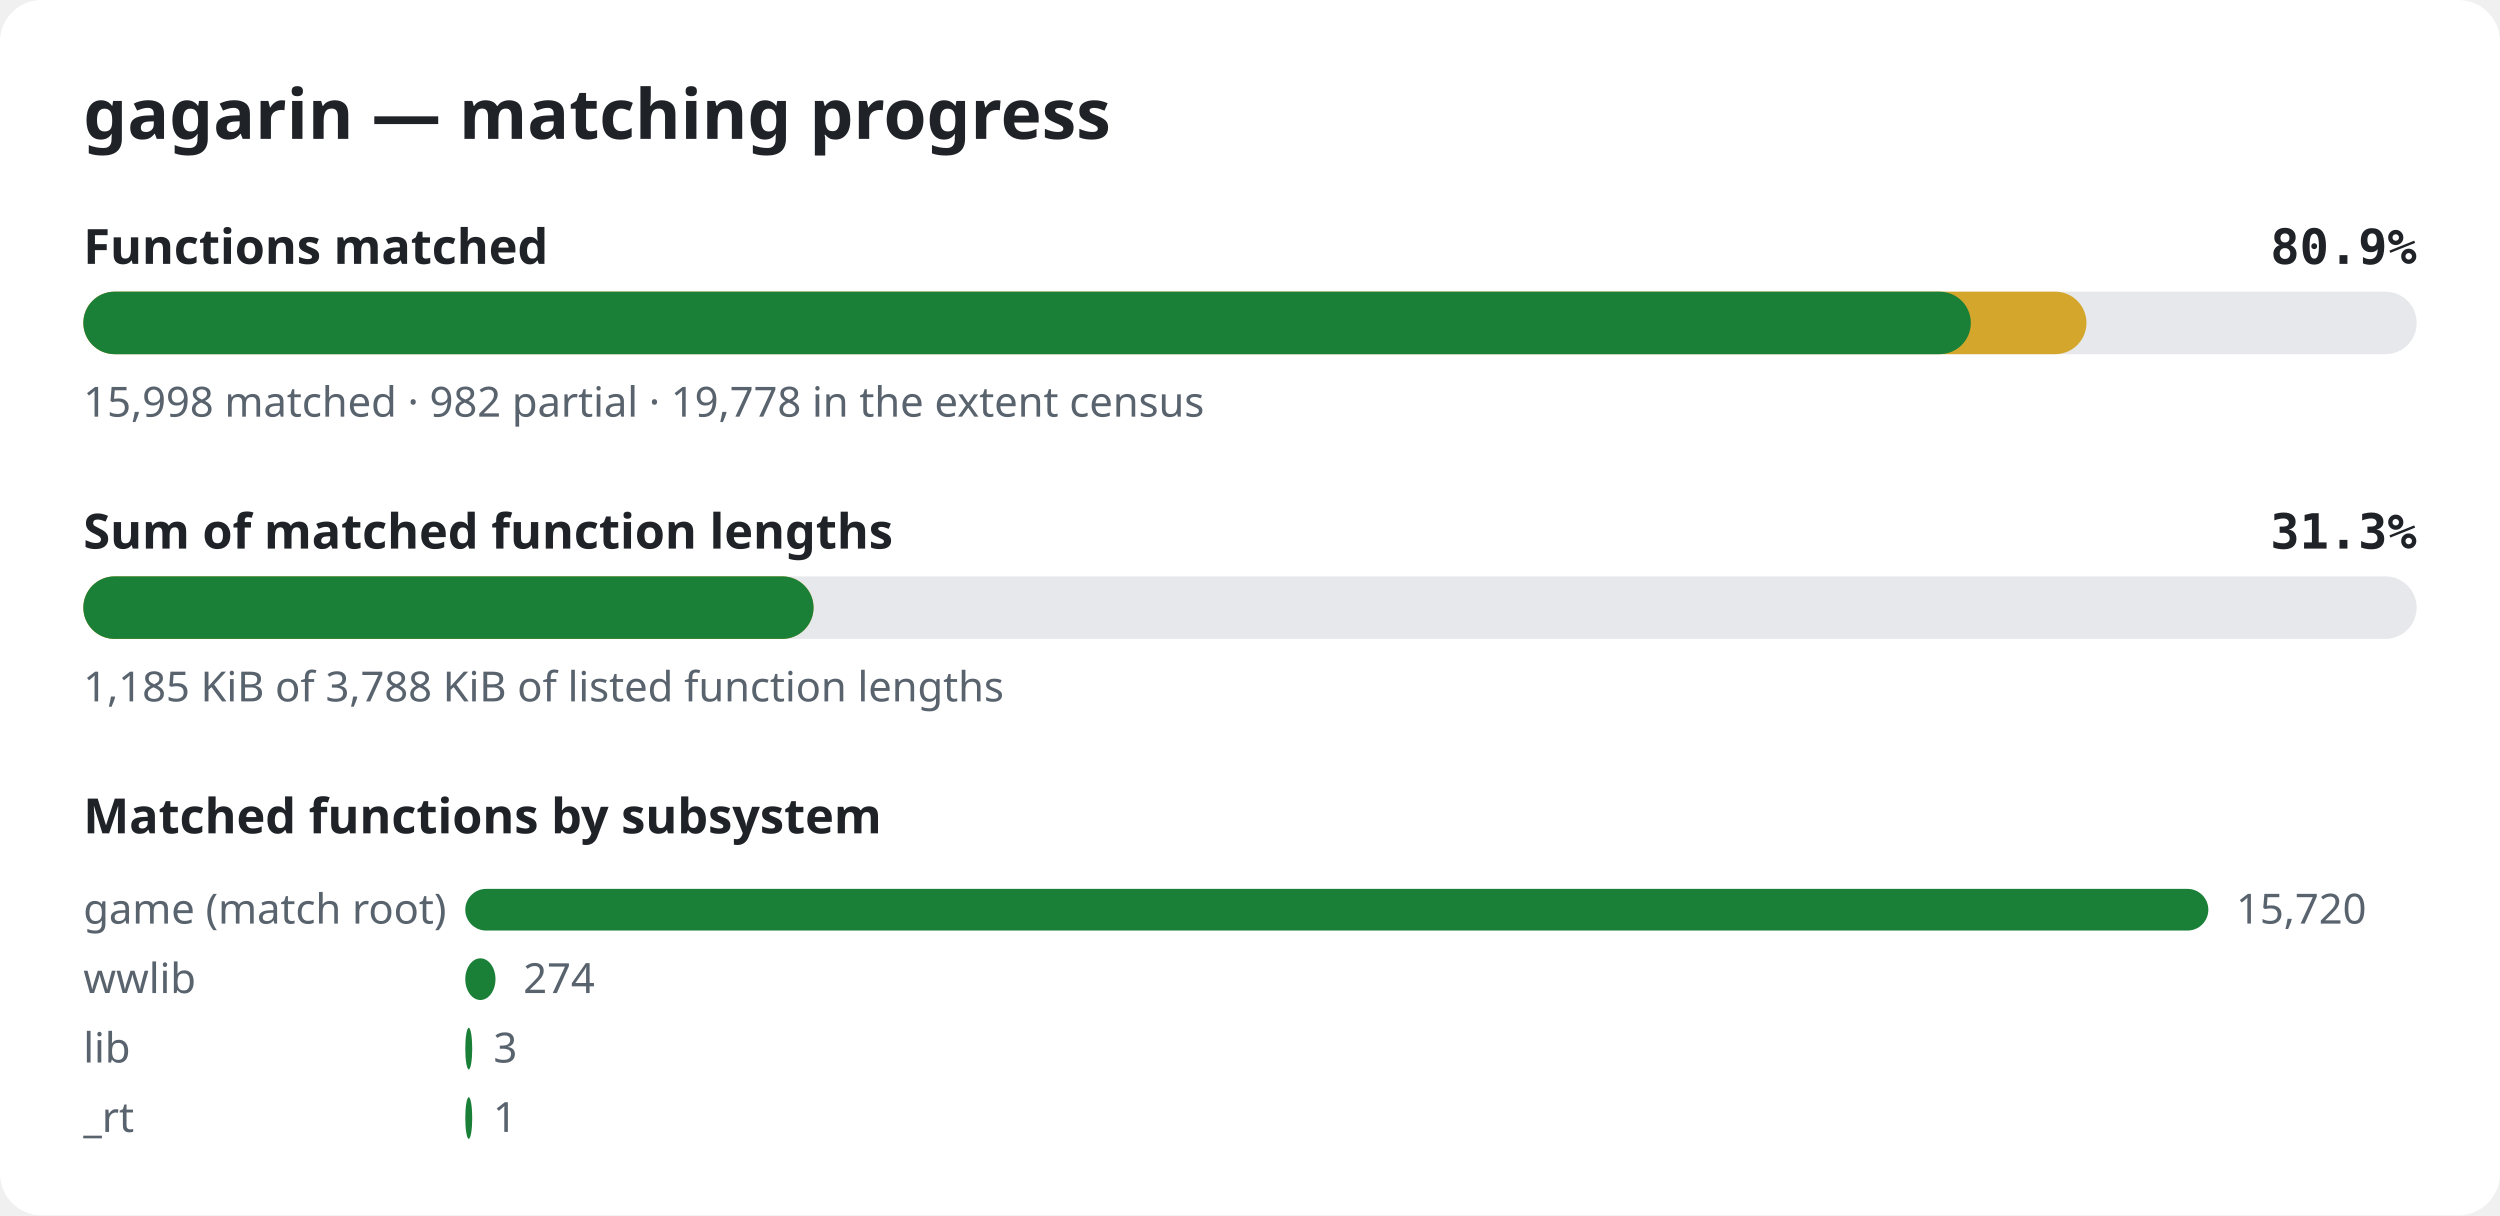
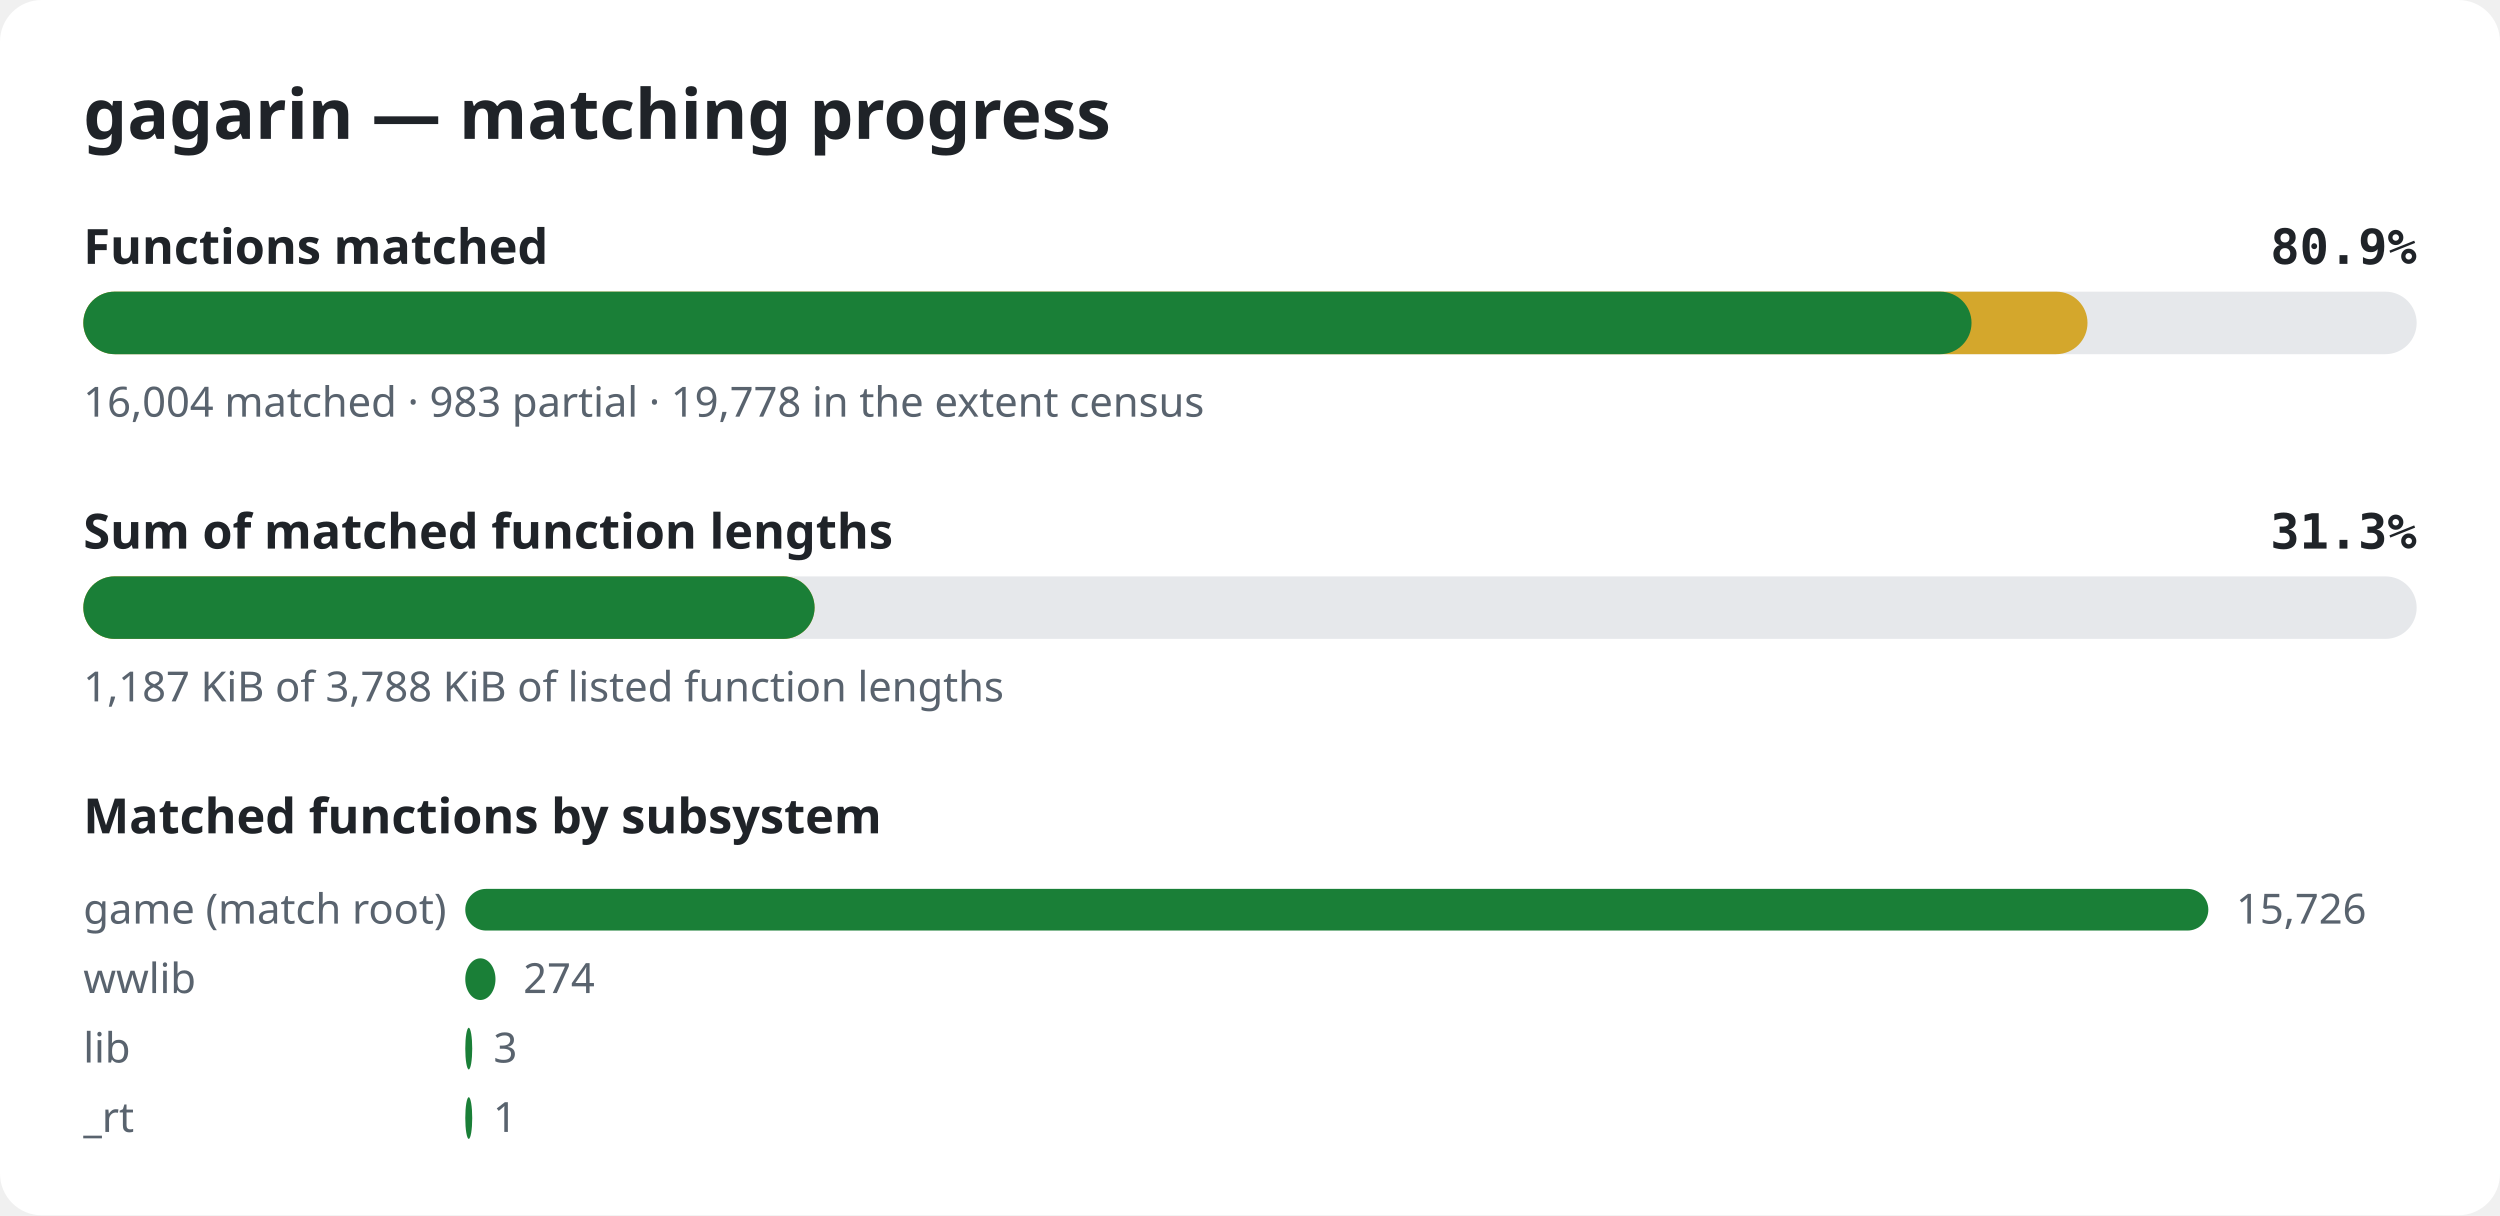
<svg xmlns="http://www.w3.org/2000/svg" width="720" height="350" viewBox="0 0 720 350" role="img" aria-label="gagarin matching progress">
  <style>.bg{fill:#ffffff}.title{font:600 20px sans-serif;fill:#1f2328}.label{font:600 14px sans-serif;fill:#1f2328}.pct{font:600 14px monospace;fill:#1f2328}.note{font:12px sans-serif;fill:#59636e}.track{fill:#e6e8eb}.done{fill:#1a7f37}.partial{fill:#d4a72c}@media (prefers-color-scheme: dark){.bg{fill:#0d1117}.title,.label,.pct{fill:#e6edf3}.note{fill:#9198a1}.track{fill:#262c36}.done{fill:#3fb950}.partial{fill:#d29922}}</style>
  <rect width="720" height="350" rx="12" class="bg" />
  <text x="24" y="40" class="title">gagarin — matching progress</text>
  <text x="24" y="76" class="label">Functions matched</text>
  <text x="696" y="76" class="pct" text-anchor="end">80.9%</text>
  <rect x="24" y="84" width="672" height="18" rx="9" class="track" />
-   <rect x="24" y="84" width="576.9" height="18" rx="9" class="partial" />
-   <rect x="24" y="84" width="543.6" height="18" rx="9" class="done" />
-   <text x="24" y="120" class="note">15,998 matched · 982 partial · 19,778 in the extent census</text>
+   <rect x="24" y="84" width="577.2" height="18" rx="9" class="partial" />
+   <rect x="24" y="84" width="543.8" height="18" rx="9" class="done" />
+   <text x="24" y="120" class="note">16,004 matched · 983 partial · 19,778 in the extent census</text>
  <text x="24" y="158" class="label">Sum of matched function lengths</text>
  <text x="696" y="158" class="pct" text-anchor="end">31.3%</text>
  <rect x="24" y="166" width="672" height="18" rx="9" class="track" />
-   <rect x="24" y="166" width="210.3" height="18" rx="9" class="partial" />
-   <rect x="24" y="166" width="210.3" height="18" rx="9" class="done" />
-   <text x="24" y="202" class="note">1,185 KiB of 3,788 KiB of listed function lengths</text>
+   <rect x="24" y="166" width="210.6" height="18" rx="9" class="partial" />
+   <rect x="24" y="166" width="210.6" height="18" rx="9" class="done" />
+   <text x="24" y="202" class="note">1,187 KiB of 3,788 KiB of listed function lengths</text>
  <text x="24" y="240" class="label">Matched functions by subsystem</text>
  <text x="24" y="266" class="note">game (match root)</text>
  <rect x="134" y="256" width="502.0" height="12" rx="6" class="done" />
-   <text x="644.0" y="266" class="note">15,720</text>
+   <text x="644.0" y="266" class="note">15,726</text>
  <text x="24" y="286" class="note">wwlib</text>
  <rect x="134" y="276" width="8.7" height="12" rx="6" class="done" />
  <text x="150.7" y="286" class="note">274</text>
  <text x="24" y="306" class="note">lib</text>
  <rect x="134" y="296" width="2.0" height="12" rx="6" class="done" />
  <text x="142.1" y="306" class="note">3</text>
  <text x="24" y="326" class="note">_rt</text>
  <rect x="134" y="316" width="2.0" height="12" rx="6" class="done" />
  <text x="142.0" y="326" class="note">1</text>
</svg>
